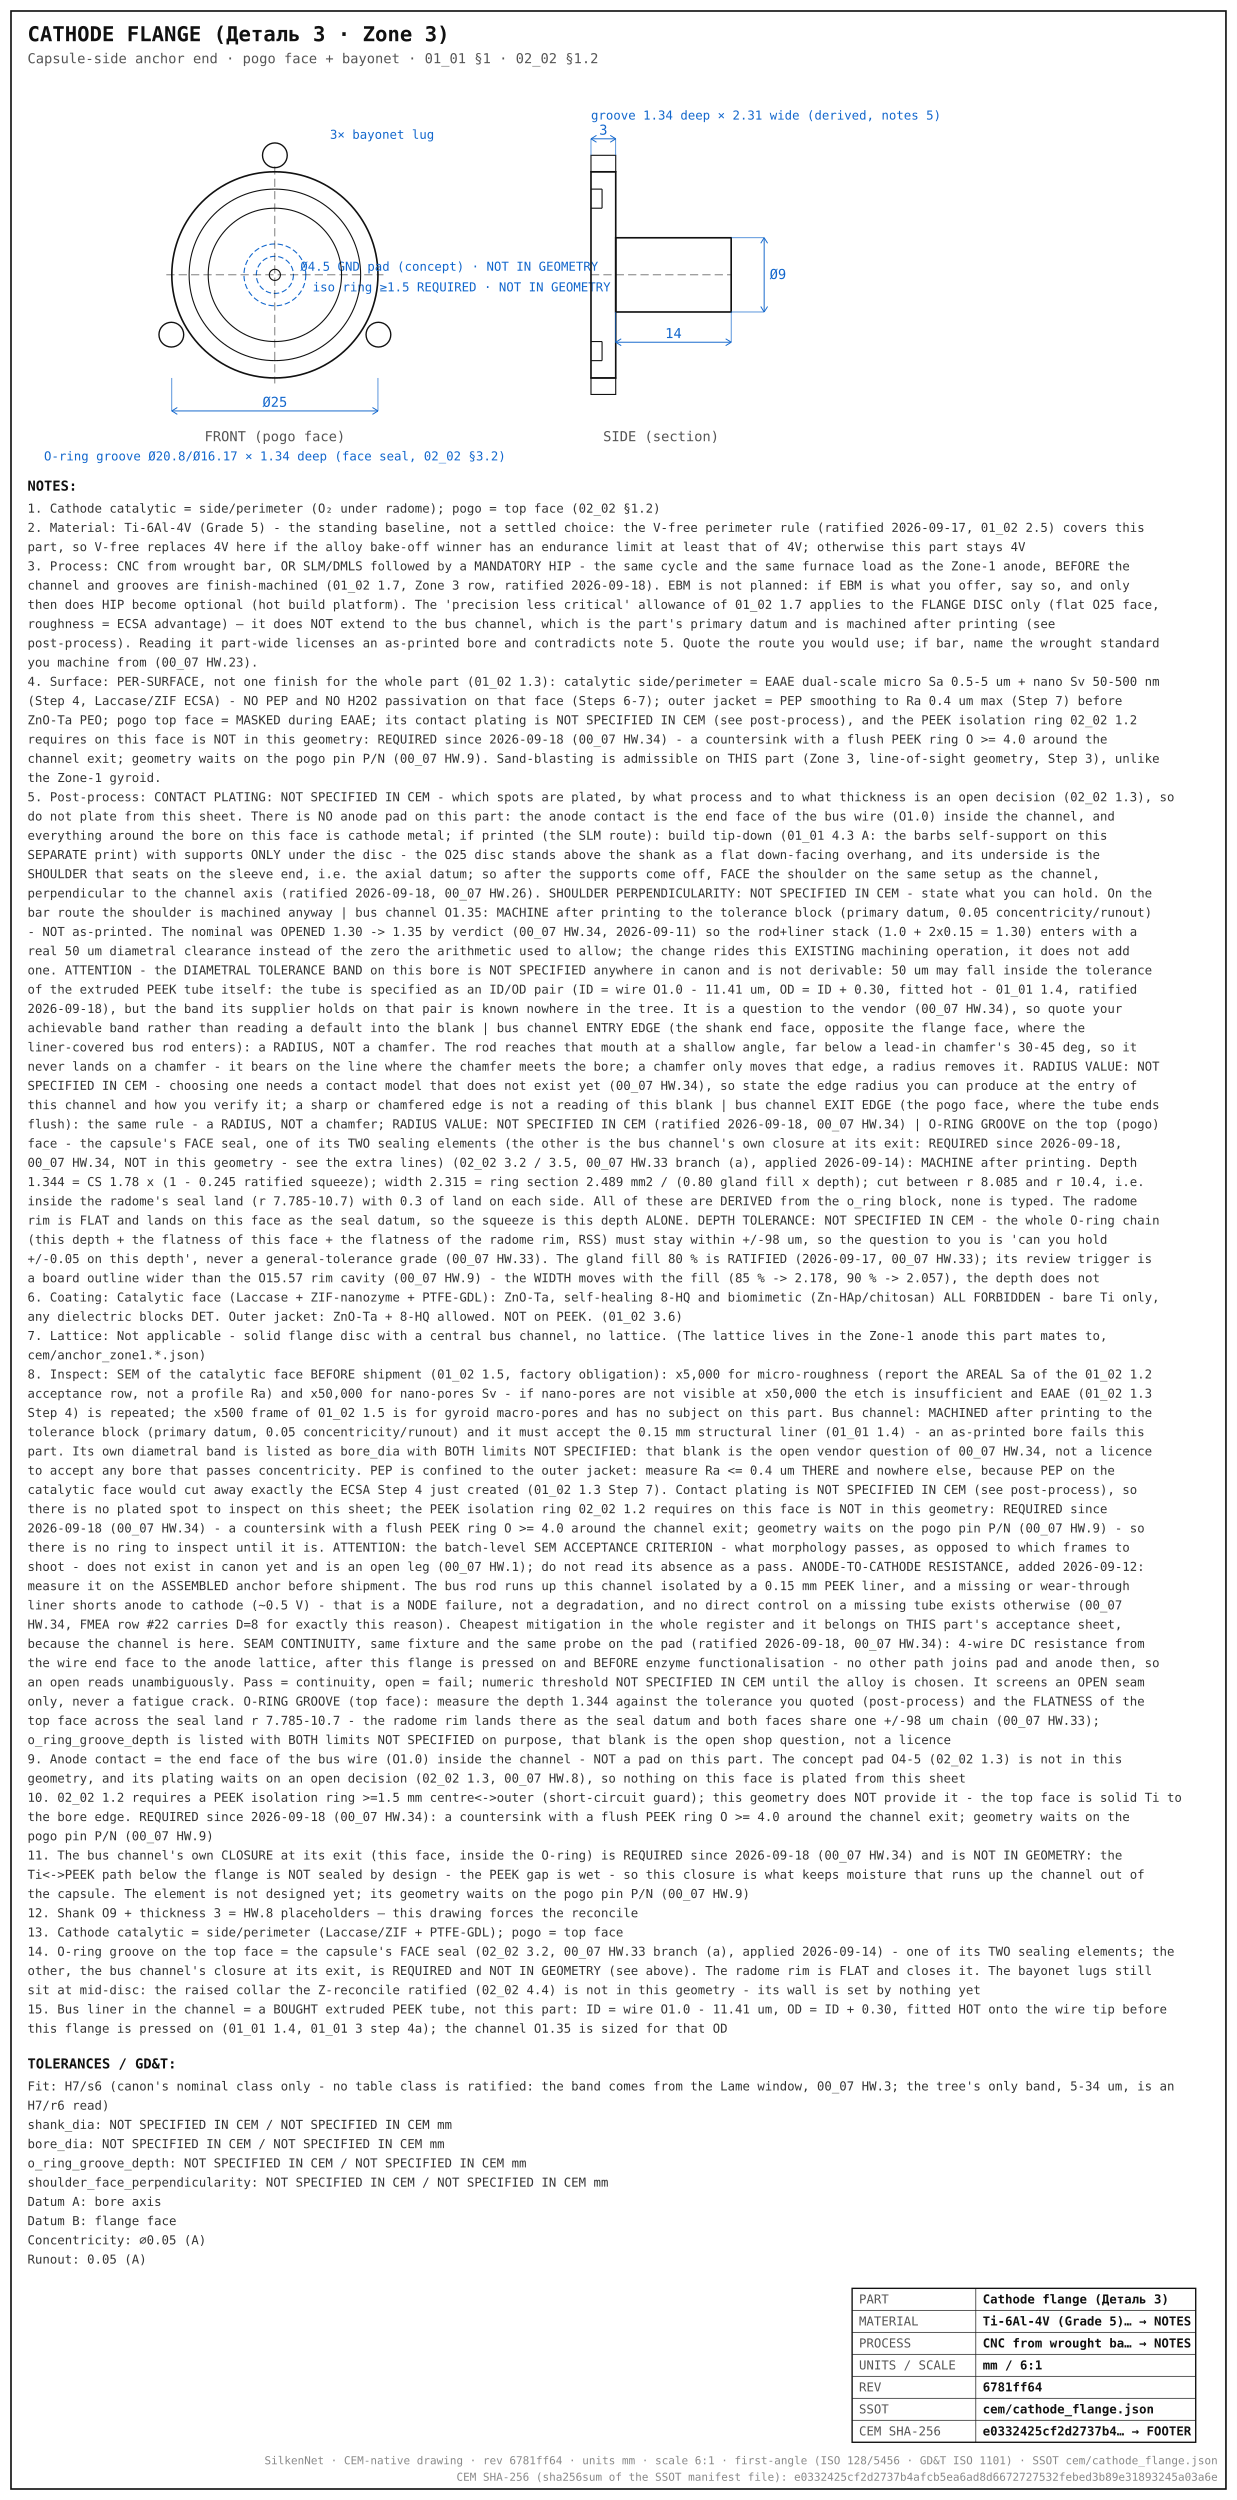
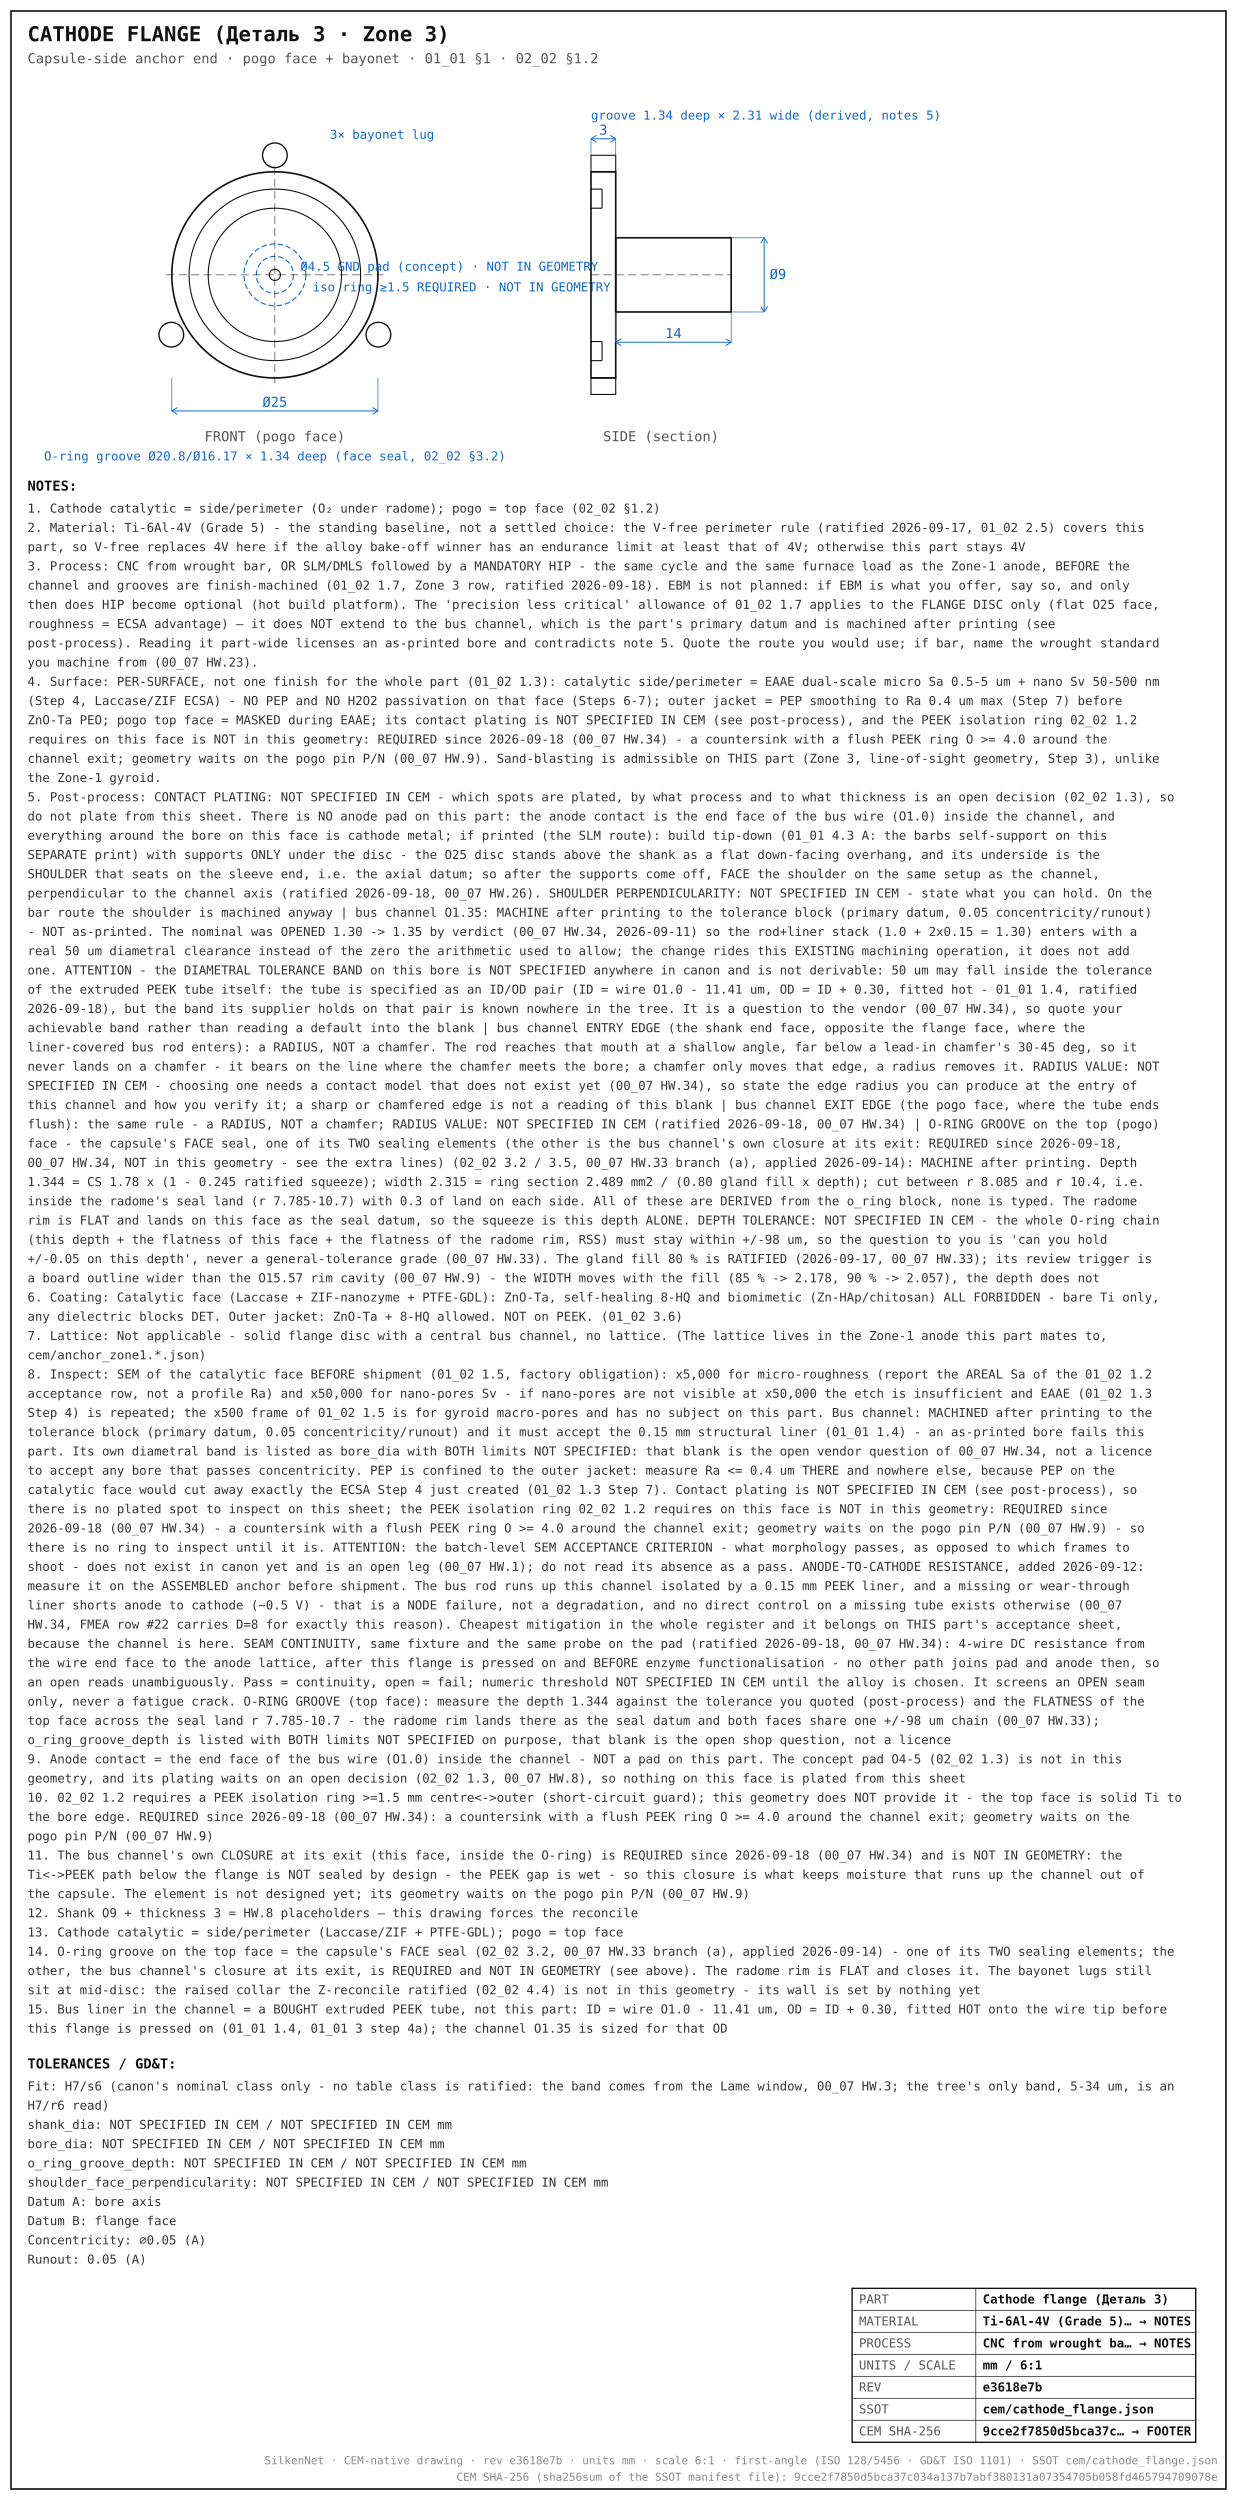
<svg xmlns="http://www.w3.org/2000/svg" width="900" height="1819" viewBox="0 0 900 1819">
  <rect x="0" y="0" width="900" height="1819" fill="white" />
  <rect x="8" y="8" width="884" height="1803" fill="none" stroke="#111" stroke-width="1.2" />
  <text x="20" y="30" font-family="monospace" font-size="15" text-anchor="start" fill="#111" font-weight="bold">CATHODE FLANGE  (Деталь 3 · Zone 3)</text>
  <text x="20" y="46" font-family="monospace" font-size="10" text-anchor="start" fill="#555" font-weight="normal">Capsule-side anchor end · pogo face + bayonet · 01_01 §1 · 02_02 §1.2</text>
  <circle cx="200" cy="113" r="9" fill="none" stroke="#111" stroke-width="1" />
  <circle cx="275.34" cy="243.5" r="9" fill="none" stroke="#111" stroke-width="1" />
  <circle cx="124.66" cy="243.5" r="9" fill="none" stroke="#111" stroke-width="1" />
  <circle cx="200" cy="200" r="75" fill="none" stroke="#111" stroke-width="1.2" />
  <circle cx="200" cy="200" r="22.5" fill="none" stroke="#1166cc" stroke-width="0.8" stroke-dasharray="4 2" />
  <circle cx="200" cy="200" r="13.5" fill="none" stroke="#1166cc" stroke-width="0.8" stroke-dasharray="4 2" />
  <circle cx="200" cy="200" r="4.05" fill="none" stroke="#111" stroke-width="0.8" />
  <line x1="121" y1="200" x2="279" y2="200" stroke="#111" stroke-width="0.4" stroke-dasharray="6 3" />
  <line x1="200" y1="121" x2="200" y2="279" stroke="#111" stroke-width="0.4" stroke-dasharray="6 3" />
  <text x="200" y="321" font-family="monospace" font-size="10" text-anchor="middle" fill="#555" font-weight="normal">FRONT (pogo face)</text>
  <line x1="125" y1="275" x2="125" y2="299" stroke="#1166cc" stroke-width="0.5" />
  <line x1="275" y1="275" x2="275" y2="299" stroke="#1166cc" stroke-width="0.5" />
  <line x1="125" y1="299" x2="275" y2="299" stroke="#1166cc" stroke-width="0.7" />
  <line x1="125" y1="299" x2="129" y2="296.5" stroke="#1166cc" stroke-width="0.7" />
  <line x1="125" y1="299" x2="129" y2="301.5" stroke="#1166cc" stroke-width="0.7" />
  <line x1="275" y1="299" x2="271" y2="296.5" stroke="#1166cc" stroke-width="0.7" />
  <line x1="275" y1="299" x2="271" y2="301.5" stroke="#1166cc" stroke-width="0.7" />
  <text x="200" y="296" font-family="monospace" font-size="10" text-anchor="middle" fill="#1166cc" font-weight="normal">Ø25</text>
  <text x="218.5" y="197" font-family="monospace" font-size="9" text-anchor="start" fill="#1166cc" font-weight="normal">Ø4.5 GND pad (concept) · NOT IN GEOMETRY</text>
  <text x="227.5" y="212" font-family="monospace" font-size="9" text-anchor="start" fill="#1166cc" font-weight="normal">iso ring ≥1.5 REQUIRED · NOT IN GEOMETRY</text>
  <text x="278" y="101" font-family="monospace" font-size="9" text-anchor="middle" fill="#1166cc" font-weight="normal">3× bayonet lug</text>
  <circle cx="200" cy="200" r="62.4" fill="none" stroke="#111" stroke-width="0.8" />
  <circle cx="200" cy="200" r="48.51" fill="none" stroke="#111" stroke-width="0.8" />
  <text x="200" y="335" font-family="monospace" font-size="9" text-anchor="middle" fill="#1166cc" font-weight="normal">O-ring groove Ø20.8/Ø16.17 × 1.34 deep (face seal, 02_02 §3.2)</text>
  <rect x="430" y="125" width="18" height="150" fill="none" stroke="#111" stroke-width="1.2" />
  <rect x="448" y="173" width="84" height="54" fill="none" stroke="#111" stroke-width="1.2" />
  <rect x="430" y="113" width="18" height="12" fill="none" stroke="#111" stroke-width="0.8" />
  <rect x="430" y="275" width="18" height="12" fill="none" stroke="#111" stroke-width="0.8" />
  <line x1="430" y1="200" x2="532" y2="200" stroke="#111" stroke-width="0.4" stroke-dasharray="6 3" />
  <line x1="430" y1="137.6" x2="438.06" y2="137.6" stroke="#111" stroke-width="0.8" />
  <line x1="438.06" y1="137.6" x2="438.06" y2="151.49" stroke="#111" stroke-width="0.8" />
  <line x1="438.06" y1="151.49" x2="430" y2="151.49" stroke="#111" stroke-width="0.8" />
  <line x1="430" y1="262.4" x2="438.06" y2="262.4" stroke="#111" stroke-width="0.8" />
  <line x1="438.06" y1="262.4" x2="438.06" y2="248.51" stroke="#111" stroke-width="0.8" />
  <line x1="438.06" y1="248.51" x2="430" y2="248.51" stroke="#111" stroke-width="0.8" />
  <text x="430" y="87" font-family="monospace" font-size="9" text-anchor="start" fill="#1166cc" font-weight="normal">groove 1.34 deep × 2.31 wide (derived, notes 5)</text>
  <text x="481" y="321" font-family="monospace" font-size="10" text-anchor="middle" fill="#555" font-weight="normal">SIDE (section)</text>
  <line x1="430" y1="113" x2="430" y2="101" stroke="#1166cc" stroke-width="0.5" />
  <line x1="448" y1="113" x2="448" y2="101" stroke="#1166cc" stroke-width="0.5" />
  <line x1="430" y1="101" x2="448" y2="101" stroke="#1166cc" stroke-width="0.7" />
  <line x1="430" y1="101" x2="434" y2="98.5" stroke="#1166cc" stroke-width="0.7" />
  <line x1="430" y1="101" x2="434" y2="103.5" stroke="#1166cc" stroke-width="0.7" />
  <line x1="448" y1="101" x2="444" y2="98.5" stroke="#1166cc" stroke-width="0.7" />
  <line x1="448" y1="101" x2="444" y2="103.5" stroke="#1166cc" stroke-width="0.7" />
  <text x="439" y="98" font-family="monospace" font-size="10" text-anchor="middle" fill="#1166cc" font-weight="normal">3</text>
  <line x1="448" y1="227" x2="448" y2="249" stroke="#1166cc" stroke-width="0.5" />
  <line x1="532" y1="227" x2="532" y2="249" stroke="#1166cc" stroke-width="0.5" />
  <line x1="448" y1="249" x2="532" y2="249" stroke="#1166cc" stroke-width="0.7" />
  <line x1="448" y1="249" x2="452" y2="246.5" stroke="#1166cc" stroke-width="0.7" />
  <line x1="448" y1="249" x2="452" y2="251.5" stroke="#1166cc" stroke-width="0.7" />
  <line x1="532" y1="249" x2="528" y2="246.5" stroke="#1166cc" stroke-width="0.7" />
  <line x1="532" y1="249" x2="528" y2="251.5" stroke="#1166cc" stroke-width="0.7" />
  <text x="490" y="246" font-family="monospace" font-size="10" text-anchor="middle" fill="#1166cc" font-weight="normal">14</text>
  <line x1="532" y1="173" x2="556" y2="173" stroke="#1166cc" stroke-width="0.5" />
  <line x1="532" y1="227" x2="556" y2="227" stroke="#1166cc" stroke-width="0.5" />
  <line x1="556" y1="173" x2="556" y2="227" stroke="#1166cc" stroke-width="0.7" />
  <line x1="556" y1="173" x2="553.5" y2="177" stroke="#1166cc" stroke-width="0.7" />
  <line x1="556" y1="173" x2="558.5" y2="177" stroke="#1166cc" stroke-width="0.7" />
  <line x1="556" y1="227" x2="553.5" y2="223" stroke="#1166cc" stroke-width="0.7" />
  <line x1="556" y1="227" x2="558.5" y2="223" stroke="#1166cc" stroke-width="0.7" />
  <text x="560" y="203" font-family="monospace" font-size="10" text-anchor="start" fill="#1166cc" font-weight="normal">Ø9</text>
  <text x="20" y="357" font-family="monospace" font-size="10" text-anchor="start" fill="#111" font-weight="bold">NOTES:</text>
  <text x="20" y="373" font-family="monospace" font-size="9" text-anchor="start" fill="#333" font-weight="normal">1. Cathode catalytic = side/perimeter (O₂ under radome); pogo = top face (02_02 §1.2)</text>
  <text x="20" y="387" font-family="monospace" font-size="9" text-anchor="start" fill="#333" font-weight="normal">2. Material: Ti-6Al-4V (Grade 5) - the standing baseline, not a settled choice: the V-free perimeter rule (ratified 2026-09-17, 01_02 2.5) covers this</text>
  <text x="20" y="401" font-family="monospace" font-size="9" text-anchor="start" fill="#333" font-weight="normal">   part, so V-free replaces 4V here if the alloy bake-off winner has an endurance limit at least that of 4V; otherwise this part stays 4V</text>
  <text x="20" y="415" font-family="monospace" font-size="9" text-anchor="start" fill="#333" font-weight="normal">3. Process: CNC from wrought bar, OR SLM/DMLS followed by a MANDATORY HIP - the same cycle and the same furnace load as the Zone-1 anode, BEFORE the</text>
  <text x="20" y="429" font-family="monospace" font-size="9" text-anchor="start" fill="#333" font-weight="normal">   channel and grooves are finish-machined (01_02 1.7, Zone 3 row, ratified 2026-09-18). EBM is not planned: if EBM is what you offer, say so, and only</text>
  <text x="20" y="443" font-family="monospace" font-size="9" text-anchor="start" fill="#333" font-weight="normal">   then does HIP become optional (hot build platform). The 'precision less critical' allowance of 01_02 1.7 applies to the FLANGE DISC only (flat O25 face,</text>
  <text x="20" y="457" font-family="monospace" font-size="9" text-anchor="start" fill="#333" font-weight="normal">   roughness = ECSA advantage) — it does NOT extend to the bus channel, which is the part's primary datum and is machined after printing (see</text>
  <text x="20" y="471" font-family="monospace" font-size="9" text-anchor="start" fill="#333" font-weight="normal">   post-process). Reading it part-wide licenses an as-printed bore and contradicts note 5. Quote the route you would use; if bar, name the wrought standard</text>
  <text x="20" y="485" font-family="monospace" font-size="9" text-anchor="start" fill="#333" font-weight="normal">   you machine from (00_07 HW.23).</text>
  <text x="20" y="499" font-family="monospace" font-size="9" text-anchor="start" fill="#333" font-weight="normal">4. Surface: PER-SURFACE, not one finish for the whole part (01_02 1.3): catalytic side/perimeter = EAAE dual-scale micro Sa 0.5-5 um + nano Sv 50-500 nm</text>
  <text x="20" y="513" font-family="monospace" font-size="9" text-anchor="start" fill="#333" font-weight="normal">   (Step 4, Laccase/ZIF ECSA) - NO PEP and NO H2O2 passivation on that face (Steps 6-7); outer jacket = PEP smoothing to Ra 0.4 um max (Step 7) before</text>
  <text x="20" y="527" font-family="monospace" font-size="9" text-anchor="start" fill="#333" font-weight="normal">   ZnO-Ta PEO; pogo top face = MASKED during EAAE; its contact plating is NOT SPECIFIED IN CEM (see post-process), and the PEEK isolation ring 02_02 1.2</text>
  <text x="20" y="541" font-family="monospace" font-size="9" text-anchor="start" fill="#333" font-weight="normal">   requires on this face is NOT in this geometry: REQUIRED since 2026-09-18 (00_07 HW.34) - a countersink with a flush PEEK ring O &gt;= 4.0 around the</text>
  <text x="20" y="555" font-family="monospace" font-size="9" text-anchor="start" fill="#333" font-weight="normal">   channel exit; geometry waits on the pogo pin P/N (00_07 HW.9). Sand-blasting is admissible on THIS part (Zone 3, line-of-sight geometry, Step 3), unlike</text>
  <text x="20" y="569" font-family="monospace" font-size="9" text-anchor="start" fill="#333" font-weight="normal">   the Zone-1 gyroid.</text>
  <text x="20" y="583" font-family="monospace" font-size="9" text-anchor="start" fill="#333" font-weight="normal">5. Post-process: CONTACT PLATING: NOT SPECIFIED IN CEM - which spots are plated, by what process and to what thickness is an open decision (02_02 1.3), so</text>
  <text x="20" y="597" font-family="monospace" font-size="9" text-anchor="start" fill="#333" font-weight="normal">   do not plate from this sheet. There is NO anode pad on this part: the anode contact is the end face of the bus wire (O1.0) inside the channel, and</text>
  <text x="20" y="611" font-family="monospace" font-size="9" text-anchor="start" fill="#333" font-weight="normal">   everything around the bore on this face is cathode metal; if printed (the SLM route): build tip-down (01_01 4.3 A: the barbs self-support on this</text>
  <text x="20" y="625" font-family="monospace" font-size="9" text-anchor="start" fill="#333" font-weight="normal">   SEPARATE print) with supports ONLY under the disc - the O25 disc stands above the shank as a flat down-facing overhang, and its underside is the</text>
  <text x="20" y="639" font-family="monospace" font-size="9" text-anchor="start" fill="#333" font-weight="normal">   SHOULDER that seats on the sleeve end, i.e. the axial datum; so after the supports come off, FACE the shoulder on the same setup as the channel,</text>
  <text x="20" y="653" font-family="monospace" font-size="9" text-anchor="start" fill="#333" font-weight="normal">   perpendicular to the channel axis (ratified 2026-09-18, 00_07 HW.26). SHOULDER PERPENDICULARITY: NOT SPECIFIED IN CEM - state what you can hold. On the</text>
  <text x="20" y="667" font-family="monospace" font-size="9" text-anchor="start" fill="#333" font-weight="normal">   bar route the shoulder is machined anyway | bus channel O1.35: MACHINE after printing to the tolerance block (primary datum, 0.05 concentricity/runout)</text>
  <text x="20" y="681" font-family="monospace" font-size="9" text-anchor="start" fill="#333" font-weight="normal">   - NOT as-printed. The nominal was OPENED 1.30 -&gt; 1.35 by verdict (00_07 HW.34, 2026-09-11) so the rod+liner stack (1.0 + 2x0.15 = 1.30) enters with a</text>
  <text x="20" y="695" font-family="monospace" font-size="9" text-anchor="start" fill="#333" font-weight="normal">   real 50 um diametral clearance instead of the zero the arithmetic used to allow; the change rides this EXISTING machining operation, it does not add</text>
  <text x="20" y="709" font-family="monospace" font-size="9" text-anchor="start" fill="#333" font-weight="normal">   one. ATTENTION - the DIAMETRAL TOLERANCE BAND on this bore is NOT SPECIFIED anywhere in canon and is not derivable: 50 um may fall inside the tolerance</text>
  <text x="20" y="723" font-family="monospace" font-size="9" text-anchor="start" fill="#333" font-weight="normal">   of the extruded PEEK tube itself: the tube is specified as an ID/OD pair (ID = wire O1.0 - 11.41 um, OD = ID + 0.30, fitted hot - 01_01 1.4, ratified</text>
  <text x="20" y="737" font-family="monospace" font-size="9" text-anchor="start" fill="#333" font-weight="normal">   2026-09-18), but the band its supplier holds on that pair is known nowhere in the tree. It is a question to the vendor (00_07 HW.34), so quote your</text>
  <text x="20" y="751" font-family="monospace" font-size="9" text-anchor="start" fill="#333" font-weight="normal">   achievable band rather than reading a default into the blank | bus channel ENTRY EDGE (the shank end face, opposite the flange face, where the</text>
  <text x="20" y="765" font-family="monospace" font-size="9" text-anchor="start" fill="#333" font-weight="normal">   liner-covered bus rod enters): a RADIUS, NOT a chamfer. The rod reaches that mouth at a shallow angle, far below a lead-in chamfer's 30-45 deg, so it</text>
  <text x="20" y="779" font-family="monospace" font-size="9" text-anchor="start" fill="#333" font-weight="normal">   never lands on a chamfer - it bears on the line where the chamfer meets the bore; a chamfer only moves that edge, a radius removes it. RADIUS VALUE: NOT</text>
  <text x="20" y="793" font-family="monospace" font-size="9" text-anchor="start" fill="#333" font-weight="normal">   SPECIFIED IN CEM - choosing one needs a contact model that does not exist yet (00_07 HW.34), so state the edge radius you can produce at the entry of</text>
  <text x="20" y="807" font-family="monospace" font-size="9" text-anchor="start" fill="#333" font-weight="normal">   this channel and how you verify it; a sharp or chamfered edge is not a reading of this blank | bus channel EXIT EDGE (the pogo face, where the tube ends</text>
  <text x="20" y="821" font-family="monospace" font-size="9" text-anchor="start" fill="#333" font-weight="normal">   flush): the same rule - a RADIUS, NOT a chamfer; RADIUS VALUE: NOT SPECIFIED IN CEM (ratified 2026-09-18, 00_07 HW.34) | O-RING GROOVE on the top (pogo)</text>
  <text x="20" y="835" font-family="monospace" font-size="9" text-anchor="start" fill="#333" font-weight="normal">   face - the capsule's FACE seal, one of its TWO sealing elements (the other is the bus channel's own closure at its exit: REQUIRED since 2026-09-18,</text>
  <text x="20" y="849" font-family="monospace" font-size="9" text-anchor="start" fill="#333" font-weight="normal">   00_07 HW.34, NOT in this geometry - see the extra lines) (02_02 3.2 / 3.5, 00_07 HW.33 branch (a), applied 2026-09-14): MACHINE after printing. Depth</text>
  <text x="20" y="863" font-family="monospace" font-size="9" text-anchor="start" fill="#333" font-weight="normal">   1.344 = CS 1.78 x (1 - 0.245 ratified squeeze); width 2.315 = ring section 2.489 mm2 / (0.80 gland fill x depth); cut between r 8.085 and r 10.4, i.e.</text>
  <text x="20" y="877" font-family="monospace" font-size="9" text-anchor="start" fill="#333" font-weight="normal">   inside the radome's seal land (r 7.785-10.7) with 0.3 of land on each side. All of these are DERIVED from the o_ring block, none is typed. The radome</text>
  <text x="20" y="891" font-family="monospace" font-size="9" text-anchor="start" fill="#333" font-weight="normal">   rim is FLAT and lands on this face as the seal datum, so the squeeze is this depth ALONE. DEPTH TOLERANCE: NOT SPECIFIED IN CEM - the whole O-ring chain</text>
  <text x="20" y="905" font-family="monospace" font-size="9" text-anchor="start" fill="#333" font-weight="normal">   (this depth + the flatness of this face + the flatness of the radome rim, RSS) must stay within +/-98 um, so the question to you is 'can you hold</text>
  <text x="20" y="919" font-family="monospace" font-size="9" text-anchor="start" fill="#333" font-weight="normal">   +/-0.05 on this depth', never a general-tolerance grade (00_07 HW.33). The gland fill 80 % is RATIFIED (2026-09-17, 00_07 HW.33); its review trigger is</text>
  <text x="20" y="933" font-family="monospace" font-size="9" text-anchor="start" fill="#333" font-weight="normal">   a board outline wider than the O15.57 rim cavity (00_07 HW.9) - the WIDTH moves with the fill (85 % -&gt; 2.178, 90 % -&gt; 2.057), the depth does not</text>
  <text x="20" y="947" font-family="monospace" font-size="9" text-anchor="start" fill="#333" font-weight="normal">6. Coating: Catalytic face (Laccase + ZIF-nanozyme + PTFE-GDL): ZnO-Ta, self-healing 8-HQ and biomimetic (Zn-HAp/chitosan) ALL FORBIDDEN - bare Ti only,</text>
  <text x="20" y="961" font-family="monospace" font-size="9" text-anchor="start" fill="#333" font-weight="normal">   any dielectric blocks DET. Outer jacket: ZnO-Ta + 8-HQ allowed. NOT on PEEK. (01_02 3.6)</text>
  <text x="20" y="975" font-family="monospace" font-size="9" text-anchor="start" fill="#333" font-weight="normal">7. Lattice: Not applicable - solid flange disc with a central bus channel, no lattice. (The lattice lives in the Zone-1 anode this part mates to,</text>
  <text x="20" y="989" font-family="monospace" font-size="9" text-anchor="start" fill="#333" font-weight="normal">   cem/anchor_zone1.*.json)</text>
  <text x="20" y="1003" font-family="monospace" font-size="9" text-anchor="start" fill="#333" font-weight="normal">8. Inspect: SEM of the catalytic face BEFORE shipment (01_02 1.5, factory obligation): x5,000 for micro-roughness (report the AREAL Sa of the 01_02 1.2</text>
  <text x="20" y="1017" font-family="monospace" font-size="9" text-anchor="start" fill="#333" font-weight="normal">   acceptance row, not a profile Ra) and x50,000 for nano-pores Sv - if nano-pores are not visible at x50,000 the etch is insufficient and EAAE (01_02 1.3</text>
  <text x="20" y="1031" font-family="monospace" font-size="9" text-anchor="start" fill="#333" font-weight="normal">   Step 4) is repeated; the x500 frame of 01_02 1.5 is for gyroid macro-pores and has no subject on this part. Bus channel: MACHINED after printing to the</text>
  <text x="20" y="1045" font-family="monospace" font-size="9" text-anchor="start" fill="#333" font-weight="normal">   tolerance block (primary datum, 0.05 concentricity/runout) and it must accept the 0.15 mm structural liner (01_01 1.4) - an as-printed bore fails this</text>
  <text x="20" y="1059" font-family="monospace" font-size="9" text-anchor="start" fill="#333" font-weight="normal">   part. Its own diametral band is listed as bore_dia with BOTH limits NOT SPECIFIED: that blank is the open vendor question of 00_07 HW.34, not a licence</text>
  <text x="20" y="1073" font-family="monospace" font-size="9" text-anchor="start" fill="#333" font-weight="normal">   to accept any bore that passes concentricity. PEP is confined to the outer jacket: measure Ra &lt;= 0.4 um THERE and nowhere else, because PEP on the</text>
  <text x="20" y="1087" font-family="monospace" font-size="9" text-anchor="start" fill="#333" font-weight="normal">   catalytic face would cut away exactly the ECSA Step 4 just created (01_02 1.3 Step 7). Contact plating is NOT SPECIFIED IN CEM (see post-process), so</text>
  <text x="20" y="1101" font-family="monospace" font-size="9" text-anchor="start" fill="#333" font-weight="normal">   there is no plated spot to inspect on this sheet; the PEEK isolation ring 02_02 1.2 requires on this face is NOT in this geometry: REQUIRED since</text>
  <text x="20" y="1115" font-family="monospace" font-size="9" text-anchor="start" fill="#333" font-weight="normal">   2026-09-18 (00_07 HW.34) - a countersink with a flush PEEK ring O &gt;= 4.0 around the channel exit; geometry waits on the pogo pin P/N (00_07 HW.9) - so</text>
  <text x="20" y="1129" font-family="monospace" font-size="9" text-anchor="start" fill="#333" font-weight="normal">   there is no ring to inspect until it is. ATTENTION: the batch-level SEM ACCEPTANCE CRITERION - what morphology passes, as opposed to which frames to</text>
  <text x="20" y="1143" font-family="monospace" font-size="9" text-anchor="start" fill="#333" font-weight="normal">   shoot - does not exist in canon yet and is an open leg (00_07 HW.1); do not read its absence as a pass. ANODE-TO-CATHODE RESISTANCE, added 2026-09-12:</text>
  <text x="20" y="1157" font-family="monospace" font-size="9" text-anchor="start" fill="#333" font-weight="normal">   measure it on the ASSEMBLED anchor before shipment. The bus rod runs up this channel isolated by a 0.15 mm PEEK liner, and a missing or wear-through</text>
  <text x="20" y="1171" font-family="monospace" font-size="9" text-anchor="start" fill="#333" font-weight="normal">   liner shorts anode to cathode (~0.5 V) - that is a NODE failure, not a degradation, and no direct control on a missing tube exists otherwise (00_07</text>
  <text x="20" y="1185" font-family="monospace" font-size="9" text-anchor="start" fill="#333" font-weight="normal">   HW.34, FMEA row #22 carries D=8 for exactly this reason). Cheapest mitigation in the whole register and it belongs on THIS part's acceptance sheet,</text>
  <text x="20" y="1199" font-family="monospace" font-size="9" text-anchor="start" fill="#333" font-weight="normal">   because the channel is here. SEAM CONTINUITY, same fixture and the same probe on the pad (ratified 2026-09-18, 00_07 HW.34): 4-wire DC resistance from</text>
  <text x="20" y="1213" font-family="monospace" font-size="9" text-anchor="start" fill="#333" font-weight="normal">   the wire end face to the anode lattice, after this flange is pressed on and BEFORE enzyme functionalisation - no other path joins pad and anode then, so</text>
  <text x="20" y="1227" font-family="monospace" font-size="9" text-anchor="start" fill="#333" font-weight="normal">   an open reads unambiguously. Pass = continuity, open = fail; numeric threshold NOT SPECIFIED IN CEM until the alloy is chosen. It screens an OPEN seam</text>
  <text x="20" y="1241" font-family="monospace" font-size="9" text-anchor="start" fill="#333" font-weight="normal">   only, never a fatigue crack. O-RING GROOVE (top face): measure the depth 1.344 against the tolerance you quoted (post-process) and the FLATNESS of the</text>
  <text x="20" y="1255" font-family="monospace" font-size="9" text-anchor="start" fill="#333" font-weight="normal">   top face across the seal land r 7.785-10.7 - the radome rim lands there as the seal datum and both faces share one +/-98 um chain (00_07 HW.33);</text>
  <text x="20" y="1269" font-family="monospace" font-size="9" text-anchor="start" fill="#333" font-weight="normal">   o_ring_groove_depth is listed with BOTH limits NOT SPECIFIED on purpose, that blank is the open shop question, not a licence</text>
  <text x="20" y="1283" font-family="monospace" font-size="9" text-anchor="start" fill="#333" font-weight="normal">9. Anode contact = the end face of the bus wire (O1.0) inside the channel - NOT a pad on this part. The concept pad O4-5 (02_02 1.3) is not in this</text>
  <text x="20" y="1297" font-family="monospace" font-size="9" text-anchor="start" fill="#333" font-weight="normal">   geometry, and its plating waits on an open decision (02_02 1.3, 00_07 HW.8), so nothing on this face is plated from this sheet</text>
  <text x="20" y="1311" font-family="monospace" font-size="9" text-anchor="start" fill="#333" font-weight="normal">10. 02_02 1.2 requires a PEEK isolation ring &gt;=1.5 mm centre&lt;-&gt;outer (short-circuit guard); this geometry does NOT provide it - the top face is solid Ti to</text>
  <text x="20" y="1325" font-family="monospace" font-size="9" text-anchor="start" fill="#333" font-weight="normal">   the bore edge. REQUIRED since 2026-09-18 (00_07 HW.34): a countersink with a flush PEEK ring O &gt;= 4.0 around the channel exit; geometry waits on the</text>
  <text x="20" y="1339" font-family="monospace" font-size="9" text-anchor="start" fill="#333" font-weight="normal">   pogo pin P/N (00_07 HW.9)</text>
  <text x="20" y="1353" font-family="monospace" font-size="9" text-anchor="start" fill="#333" font-weight="normal">11. The bus channel's own CLOSURE at its exit (this face, inside the O-ring) is REQUIRED since 2026-09-18 (00_07 HW.34) and is NOT IN GEOMETRY: the</text>
  <text x="20" y="1367" font-family="monospace" font-size="9" text-anchor="start" fill="#333" font-weight="normal">   Ti&lt;-&gt;PEEK path below the flange is NOT sealed by design - the PEEK gap is wet - so this closure is what keeps moisture that runs up the channel out of</text>
  <text x="20" y="1381" font-family="monospace" font-size="9" text-anchor="start" fill="#333" font-weight="normal">   the capsule. The element is not designed yet; its geometry waits on the pogo pin P/N (00_07 HW.9)</text>
  <text x="20" y="1395" font-family="monospace" font-size="9" text-anchor="start" fill="#333" font-weight="normal">12. Shank O9 + thickness 3 = HW.8 placeholders — this drawing forces the reconcile</text>
  <text x="20" y="1409" font-family="monospace" font-size="9" text-anchor="start" fill="#333" font-weight="normal">13. Cathode catalytic = side/perimeter (Laccase/ZIF + PTFE-GDL); pogo = top face</text>
  <text x="20" y="1423" font-family="monospace" font-size="9" text-anchor="start" fill="#333" font-weight="normal">14. O-ring groove on the top face = the capsule's FACE seal (02_02 3.2, 00_07 HW.33 branch (a), applied 2026-09-14) - one of its TWO sealing elements; the</text>
  <text x="20" y="1437" font-family="monospace" font-size="9" text-anchor="start" fill="#333" font-weight="normal">   other, the bus channel's closure at its exit, is REQUIRED and NOT IN GEOMETRY (see above). The radome rim is FLAT and closes it. The bayonet lugs still</text>
  <text x="20" y="1451" font-family="monospace" font-size="9" text-anchor="start" fill="#333" font-weight="normal">   sit at mid-disc: the raised collar the Z-reconcile ratified (02_02 4.4) is not in this geometry - its wall is set by nothing yet</text>
  <text x="20" y="1465" font-family="monospace" font-size="9" text-anchor="start" fill="#333" font-weight="normal">15. Bus liner in the channel = a BOUGHT extruded PEEK tube, not this part: ID = wire O1.0 - 11.41 um, OD = ID + 0.30, fitted HOT onto the wire tip before</text>
  <text x="20" y="1479" font-family="monospace" font-size="9" text-anchor="start" fill="#333" font-weight="normal">   this flange is pressed on (01_01 1.4, 01_01 3 step 4a); the channel O1.35 is sized for that OD</text>
  <text x="20" y="1505" font-family="monospace" font-size="10" text-anchor="start" fill="#111" font-weight="bold">TOLERANCES / GD&amp;T:</text>
  <text x="20" y="1521" font-family="monospace" font-size="9" text-anchor="start" fill="#333" font-weight="normal">Fit: H7/s6 (canon's nominal class only - no table class is ratified: the band comes from the Lame window, 00_07 HW.3; the tree's only band, 5-34 um, is an</text>
  <text x="20" y="1535" font-family="monospace" font-size="9" text-anchor="start" fill="#333" font-weight="normal">   H7/r6 read)</text>
  <text x="20" y="1549" font-family="monospace" font-size="9" text-anchor="start" fill="#333" font-weight="normal">shank_dia: NOT SPECIFIED IN CEM / NOT SPECIFIED IN CEM mm</text>
  <text x="20" y="1563" font-family="monospace" font-size="9" text-anchor="start" fill="#333" font-weight="normal">bore_dia: NOT SPECIFIED IN CEM / NOT SPECIFIED IN CEM mm</text>
  <text x="20" y="1577" font-family="monospace" font-size="9" text-anchor="start" fill="#333" font-weight="normal">o_ring_groove_depth: NOT SPECIFIED IN CEM / NOT SPECIFIED IN CEM mm</text>
  <text x="20" y="1591" font-family="monospace" font-size="9" text-anchor="start" fill="#333" font-weight="normal">shoulder_face_perpendicularity: NOT SPECIFIED IN CEM / NOT SPECIFIED IN CEM mm</text>
  <text x="20" y="1605" font-family="monospace" font-size="9" text-anchor="start" fill="#333" font-weight="normal">Datum A: bore axis</text>
  <text x="20" y="1619" font-family="monospace" font-size="9" text-anchor="start" fill="#333" font-weight="normal">Datum B: flange face</text>
  <text x="20" y="1633" font-family="monospace" font-size="9" text-anchor="start" fill="#333" font-weight="normal">Concentricity: ⌀0.05 (A)</text>
  <text x="20" y="1647" font-family="monospace" font-size="9" text-anchor="start" fill="#333" font-weight="normal">Runout: 0.05 (A)</text>
  <rect x="620" y="1665" width="250" height="112" fill="none" stroke="#111" stroke-width="1" />
  <line x1="710" y1="1665" x2="710" y2="1681" stroke="#111" stroke-width="0.5" />
  <text x="625" y="1676" font-family="monospace" font-size="9" text-anchor="start" fill="#555" font-weight="normal">PART</text>
  <text x="715" y="1676" font-family="monospace" font-size="9" text-anchor="start" fill="#111" font-weight="bold">Cathode flange (Деталь 3)</text>
  <line x1="620" y1="1681" x2="870" y2="1681" stroke="#111" stroke-width="0.5" />
  <line x1="710" y1="1681" x2="710" y2="1697" stroke="#111" stroke-width="0.5" />
  <text x="625" y="1692" font-family="monospace" font-size="9" text-anchor="start" fill="#555" font-weight="normal">MATERIAL</text>
  <text x="715" y="1692" font-family="monospace" font-size="9" text-anchor="start" fill="#111" font-weight="bold">Ti-6Al-4V (Grade 5)… → NOTES</text>
  <line x1="620" y1="1697" x2="870" y2="1697" stroke="#111" stroke-width="0.5" />
  <line x1="710" y1="1697" x2="710" y2="1713" stroke="#111" stroke-width="0.5" />
  <text x="625" y="1708" font-family="monospace" font-size="9" text-anchor="start" fill="#555" font-weight="normal">PROCESS</text>
  <text x="715" y="1708" font-family="monospace" font-size="9" text-anchor="start" fill="#111" font-weight="bold">CNC from wrought ba… → NOTES</text>
  <line x1="620" y1="1713" x2="870" y2="1713" stroke="#111" stroke-width="0.5" />
  <line x1="710" y1="1713" x2="710" y2="1729" stroke="#111" stroke-width="0.5" />
  <text x="625" y="1724" font-family="monospace" font-size="9" text-anchor="start" fill="#555" font-weight="normal">UNITS / SCALE</text>
  <text x="715" y="1724" font-family="monospace" font-size="9" text-anchor="start" fill="#111" font-weight="bold">mm / 6:1</text>
  <line x1="620" y1="1729" x2="870" y2="1729" stroke="#111" stroke-width="0.5" />
  <line x1="710" y1="1729" x2="710" y2="1745" stroke="#111" stroke-width="0.5" />
  <text x="625" y="1740" font-family="monospace" font-size="9" text-anchor="start" fill="#555" font-weight="normal">REV</text>
-   <text x="715" y="1740" font-family="monospace" font-size="9" text-anchor="start" fill="#111" font-weight="bold">6781ff64</text>
+   <text x="715" y="1740" font-family="monospace" font-size="9" text-anchor="start" fill="#111" font-weight="bold">e3618e7b</text>
  <line x1="620" y1="1745" x2="870" y2="1745" stroke="#111" stroke-width="0.5" />
  <line x1="710" y1="1745" x2="710" y2="1761" stroke="#111" stroke-width="0.5" />
  <text x="625" y="1756" font-family="monospace" font-size="9" text-anchor="start" fill="#555" font-weight="normal">SSOT</text>
  <text x="715" y="1756" font-family="monospace" font-size="9" text-anchor="start" fill="#111" font-weight="bold">cem/cathode_flange.json</text>
  <line x1="620" y1="1761" x2="870" y2="1761" stroke="#111" stroke-width="0.5" />
  <line x1="710" y1="1761" x2="710" y2="1777" stroke="#111" stroke-width="0.5" />
  <text x="625" y="1772" font-family="monospace" font-size="9" text-anchor="start" fill="#555" font-weight="normal">CEM SHA-256</text>
-   <text x="715" y="1772" font-family="monospace" font-size="9" text-anchor="start" fill="#111" font-weight="bold">e0332425cf2d2737b4… → FOOTER</text>
-   <text x="886" y="1793" font-family="monospace" font-size="8" text-anchor="end" fill="#888" font-weight="normal">SilkenNet · CEM-native drawing · rev 6781ff64 · units mm · scale 6:1 · first-angle (ISO 128/5456 · GD&amp;T ISO 1101) · SSOT cem/cathode_flange.json</text>
-   <text x="886" y="1805" font-family="monospace" font-size="8" text-anchor="end" fill="#888" font-weight="normal">CEM SHA-256 (sha256sum of the SSOT manifest file): e0332425cf2d2737b4afcb5ea6ad8d6672727532febed3b89e31893245a03a6e</text>
+   <text x="715" y="1772" font-family="monospace" font-size="9" text-anchor="start" fill="#111" font-weight="bold">9cce2f7850d5bca37c… → FOOTER</text>
+   <text x="886" y="1793" font-family="monospace" font-size="8" text-anchor="end" fill="#888" font-weight="normal">SilkenNet · CEM-native drawing · rev e3618e7b · units mm · scale 6:1 · first-angle (ISO 128/5456 · GD&amp;T ISO 1101) · SSOT cem/cathode_flange.json</text>
+   <text x="886" y="1805" font-family="monospace" font-size="8" text-anchor="end" fill="#888" font-weight="normal">CEM SHA-256 (sha256sum of the SSOT manifest file): 9cce2f7850d5bca37c034a137b7abf380131a07354705b058fd465794709078e</text>
</svg>
